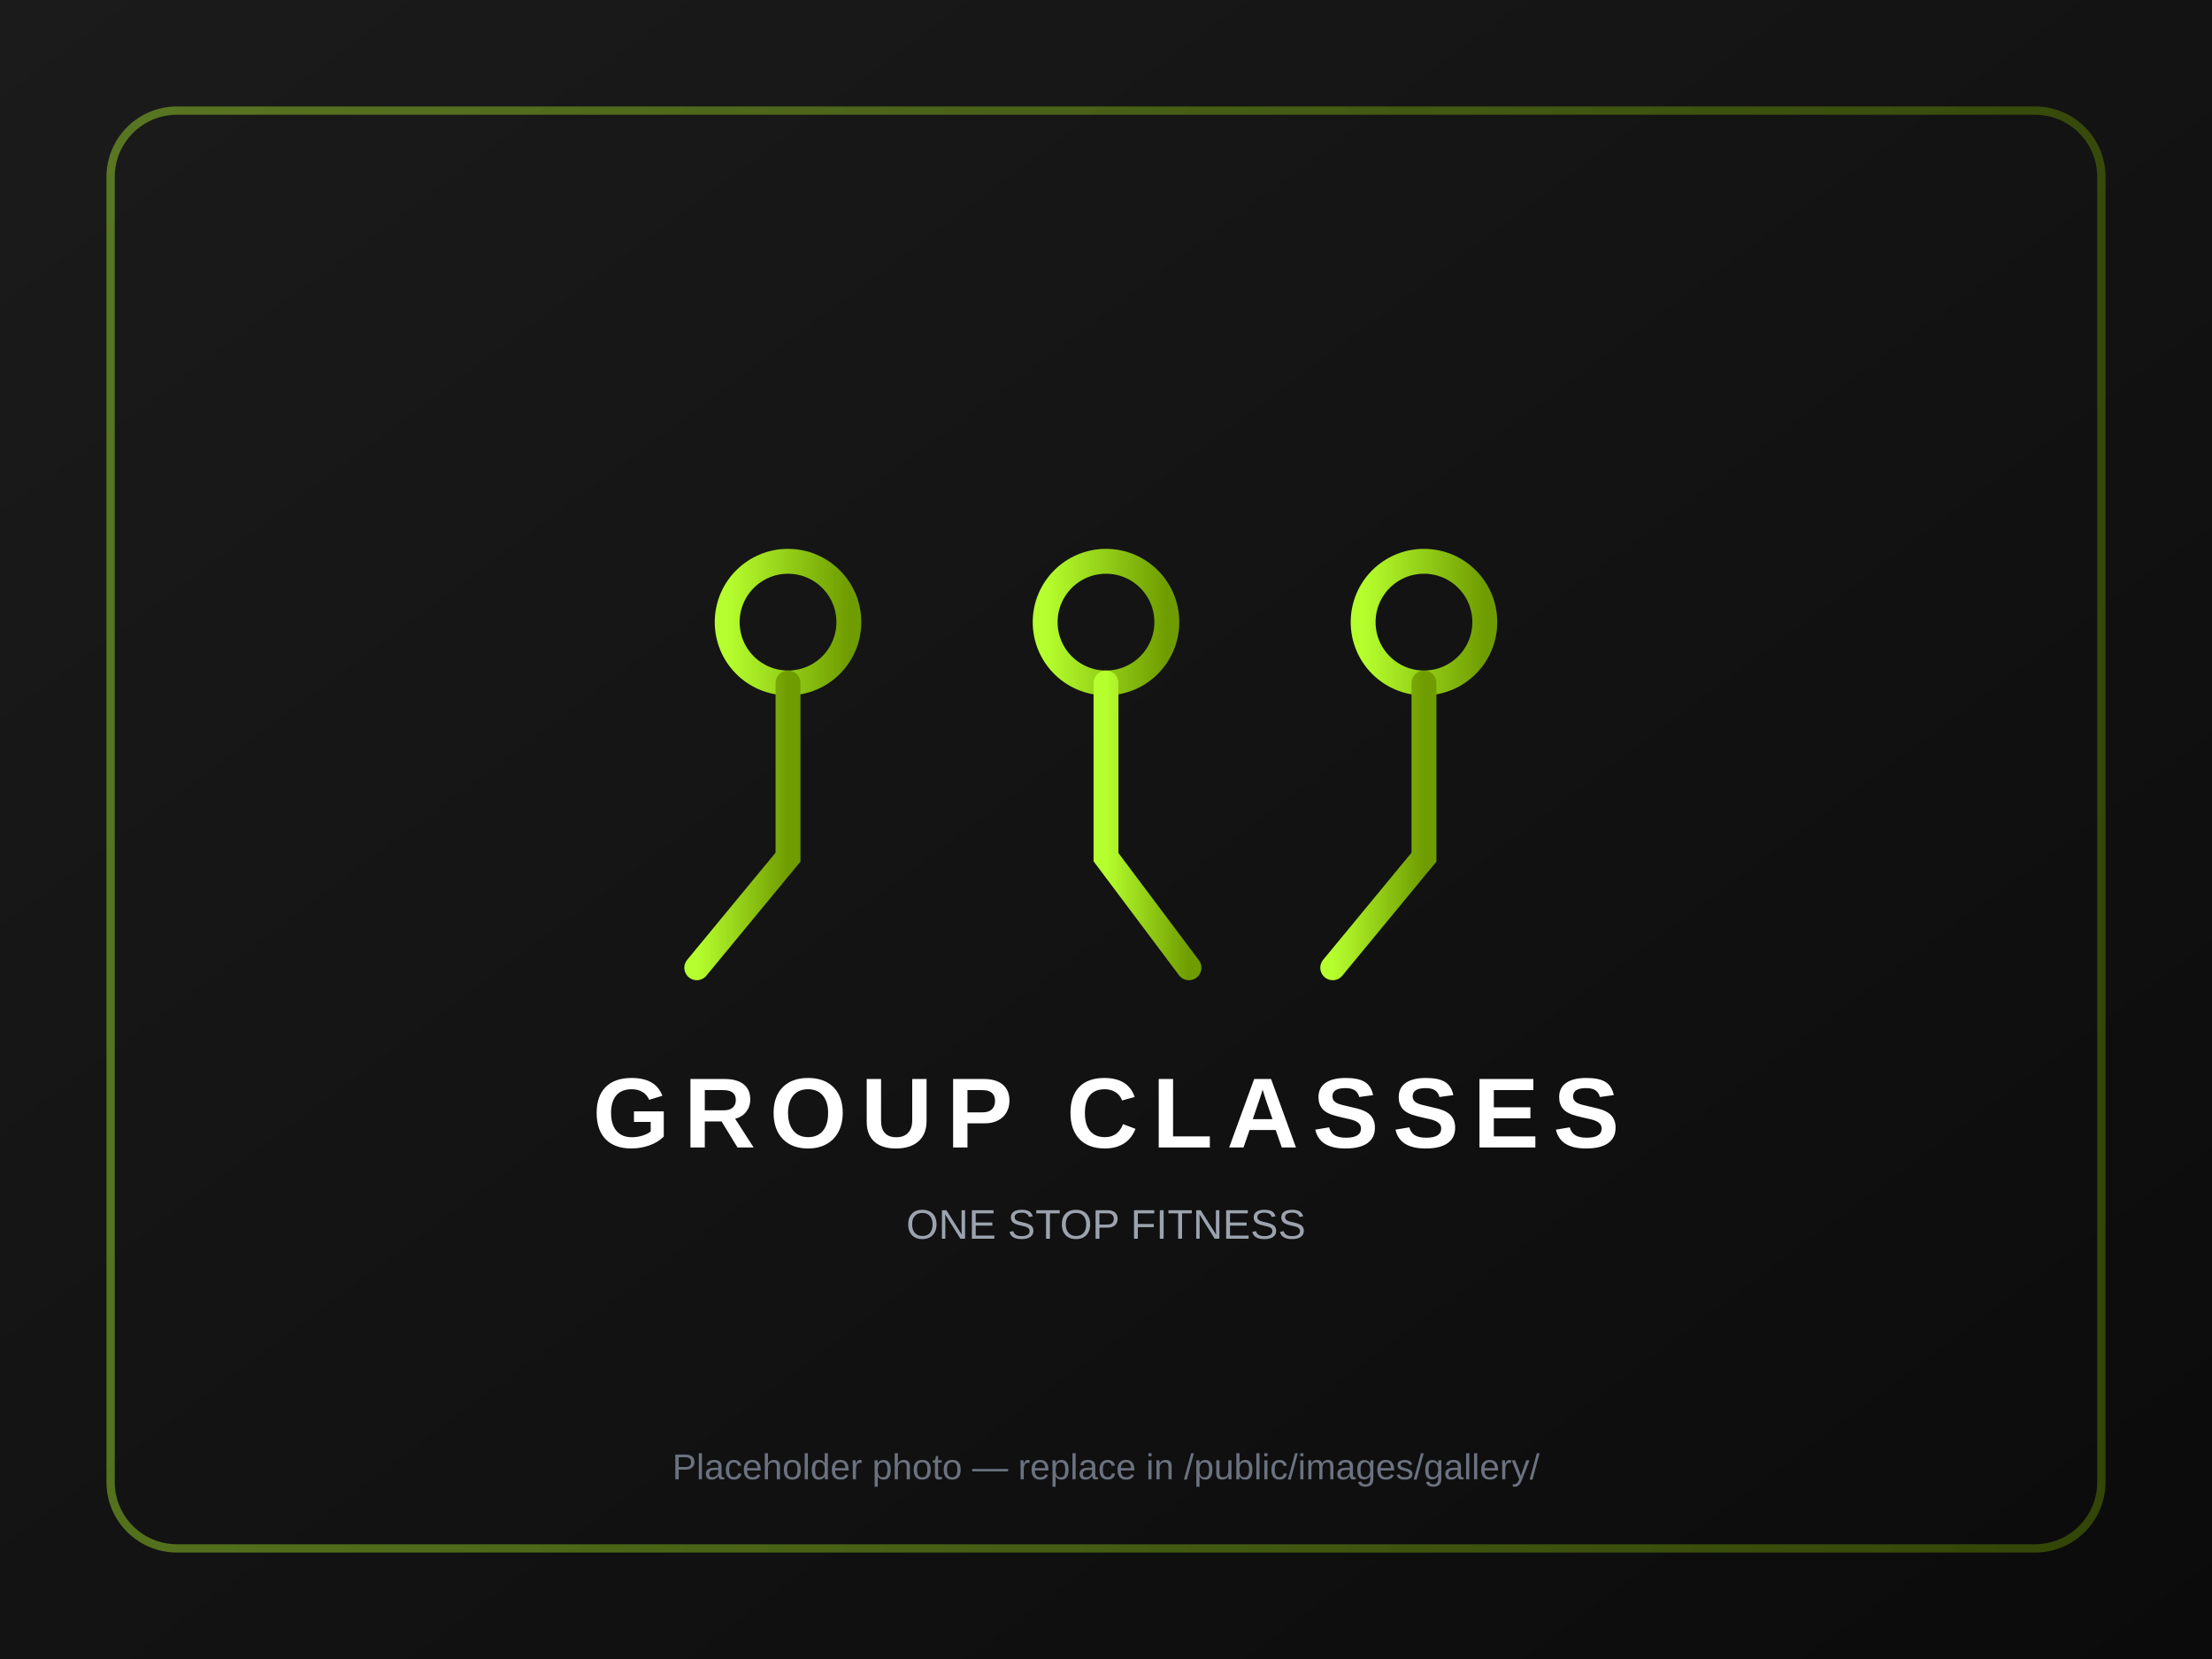
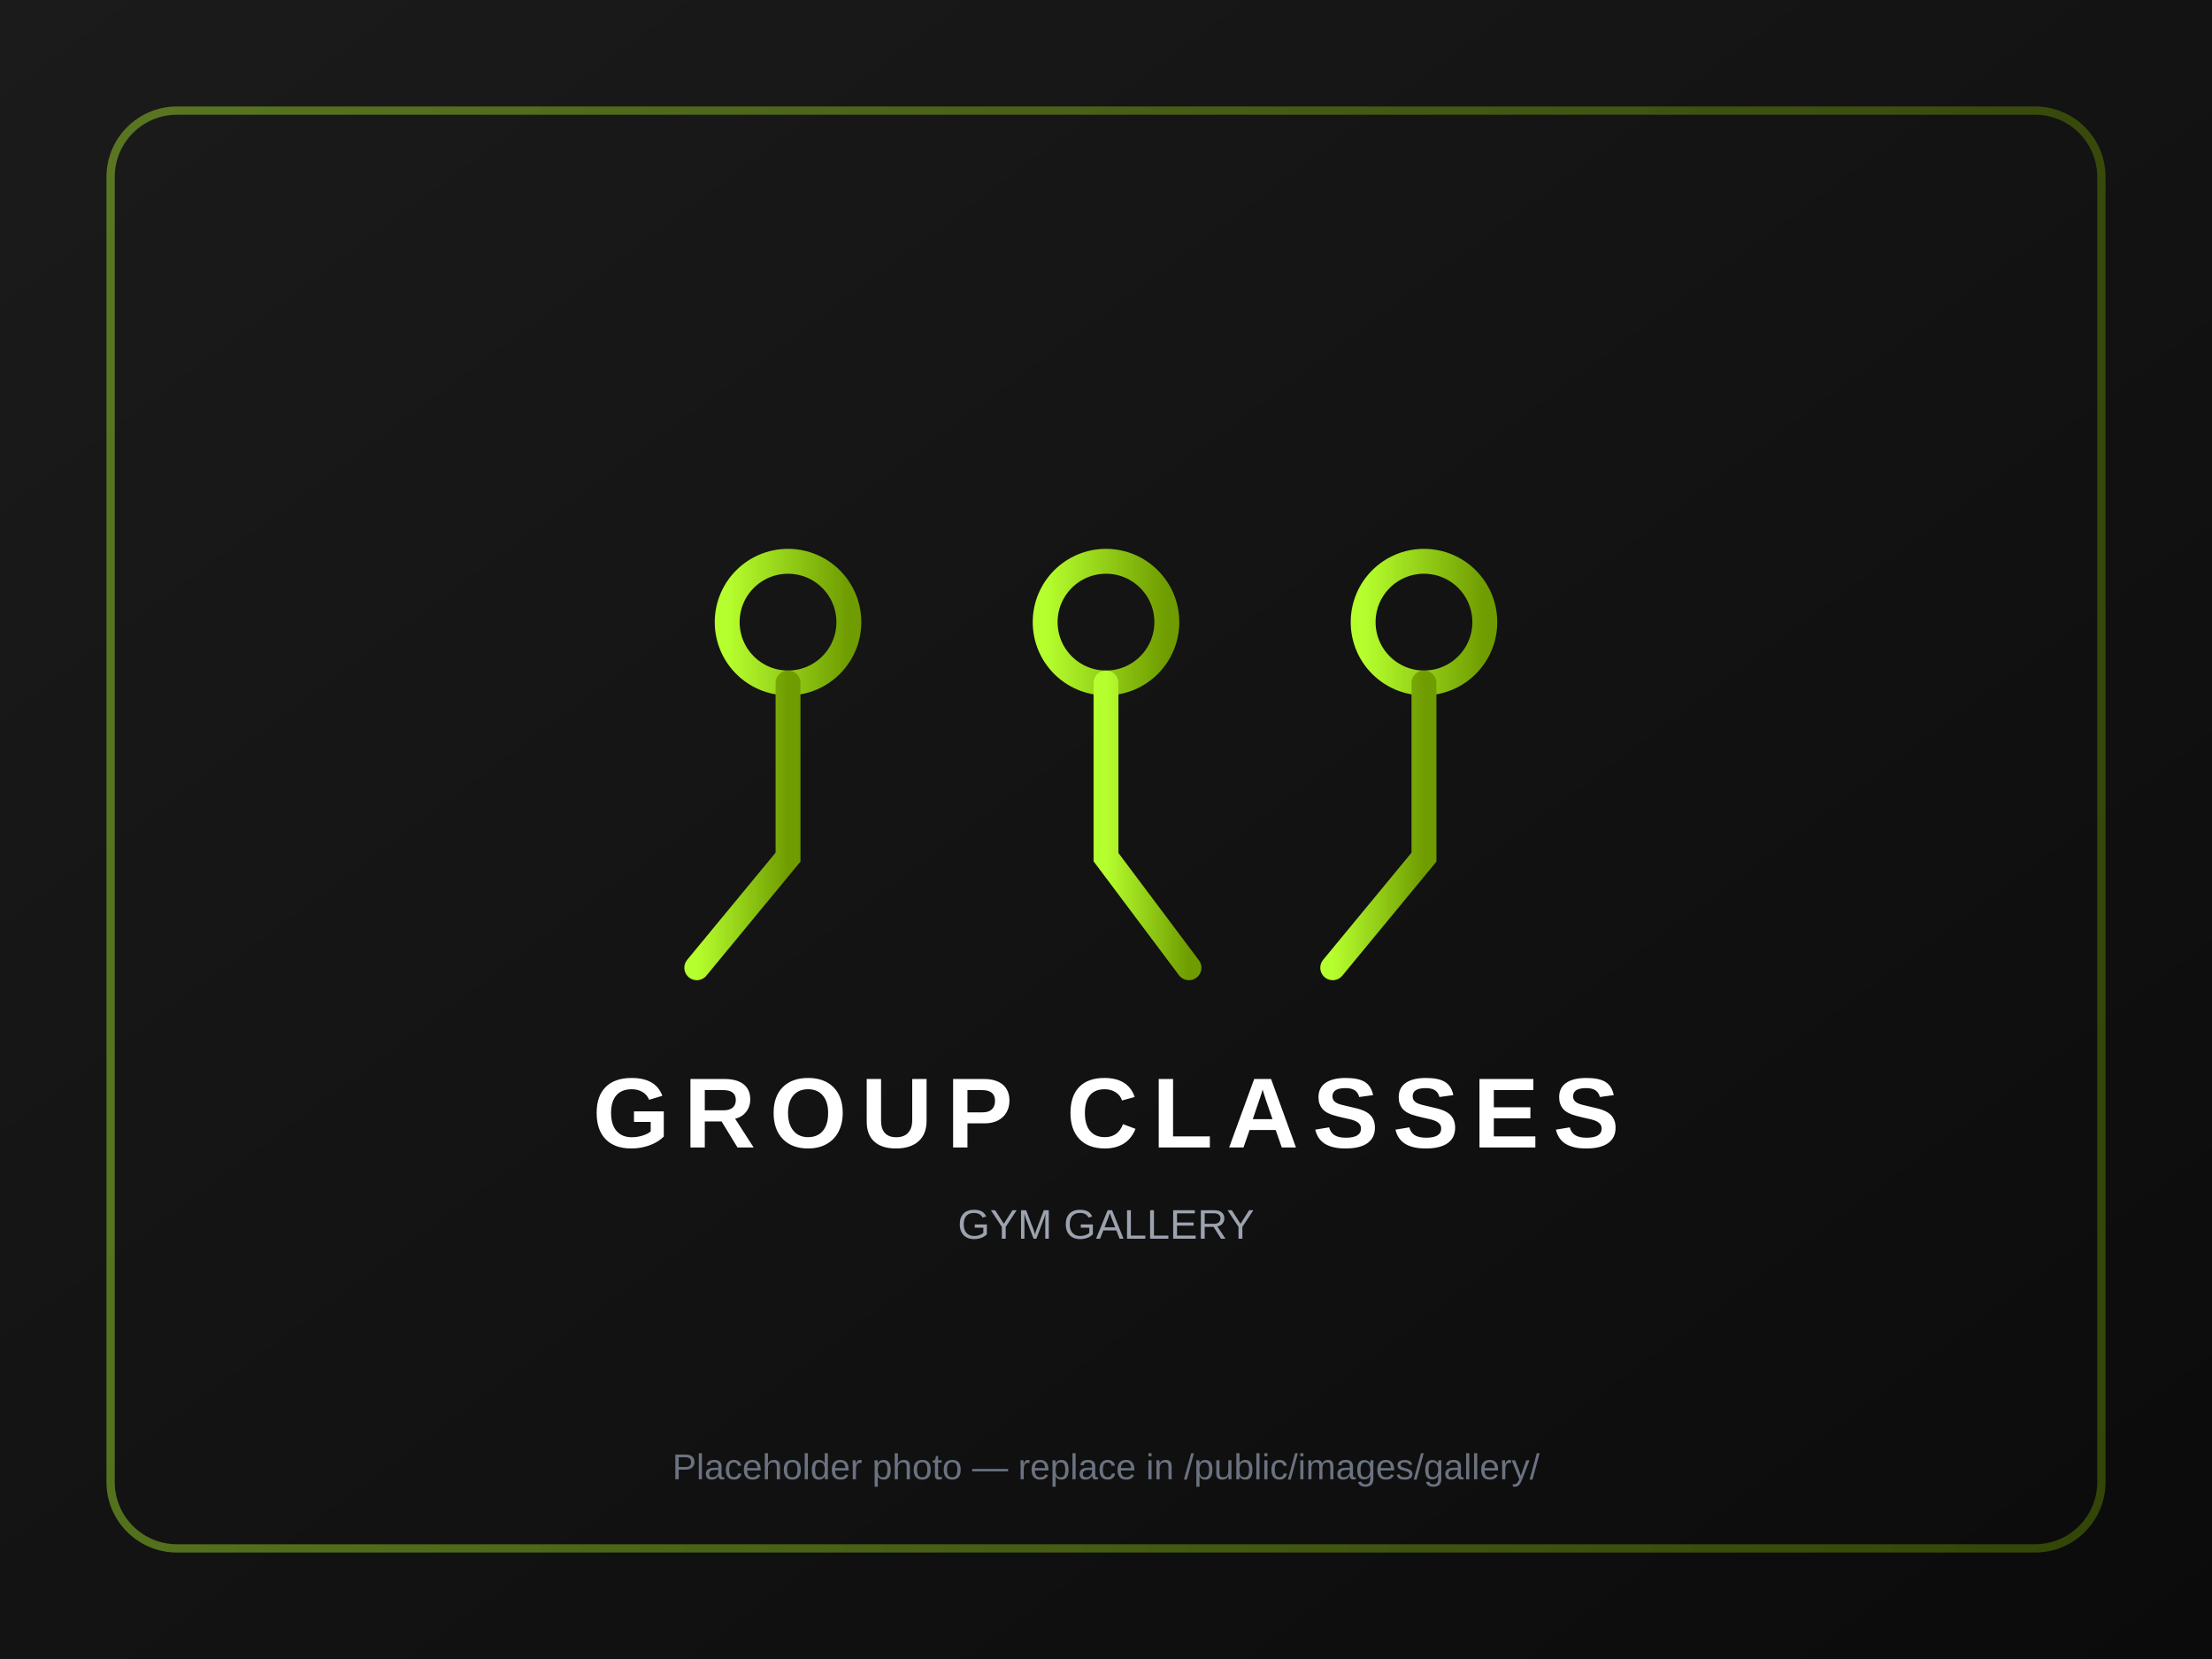
<svg xmlns="http://www.w3.org/2000/svg" width="800" height="600" viewBox="0 0 800 600">
  <defs>
    <linearGradient id="bg" x1="0" y1="0" x2="1" y2="1">
      <stop offset="0" stop-color="#1b1b1b" />
      <stop offset="1" stop-color="#0b0b0b" />
    </linearGradient>
    <linearGradient id="lime" x1="0" y1="0" x2="1" y2="0">
      <stop offset="0" stop-color="#b6ff2e" />
      <stop offset="1" stop-color="#6f9c00" />
    </linearGradient>
  </defs>
  <rect width="800" height="600" fill="url(#bg)" />
  <rect x="40" y="40" width="720" height="520" rx="24" fill="none" stroke="url(#lime)" stroke-width="3" opacity="0.4" />
  <g stroke="url(#lime)" stroke-width="9" fill="none" stroke-linecap="round">
    <circle cx="285" cy="225" r="22" />
    <path d="M285 247 L285 310 L252 350" />
    <circle cx="400" cy="225" r="22" />
    <path d="M400 247 L400 310 L430 350" />
    <circle cx="515" cy="225" r="22" />
    <path d="M515 247 L515 310 L482 350" />
  </g>
  <text x="400" y="415" font-family="Arial, sans-serif" font-size="36" font-weight="bold" fill="#ffffff" text-anchor="middle" letter-spacing="5">GROUP CLASSES</text>
-   <text x="400" y="448" font-family="Arial, sans-serif" font-size="15" fill="#9ca3af" text-anchor="middle">ONE STOP FITNESS</text>
+   <text x="400" y="448" font-family="Arial, sans-serif" font-size="15" fill="#9ca3af" text-anchor="middle">GYM GALLERY</text>
  <text x="400" y="535" font-family="Arial, sans-serif" font-size="13" fill="#6b7280" text-anchor="middle">Placeholder photo — replace in /public/images/gallery/</text>
</svg>
